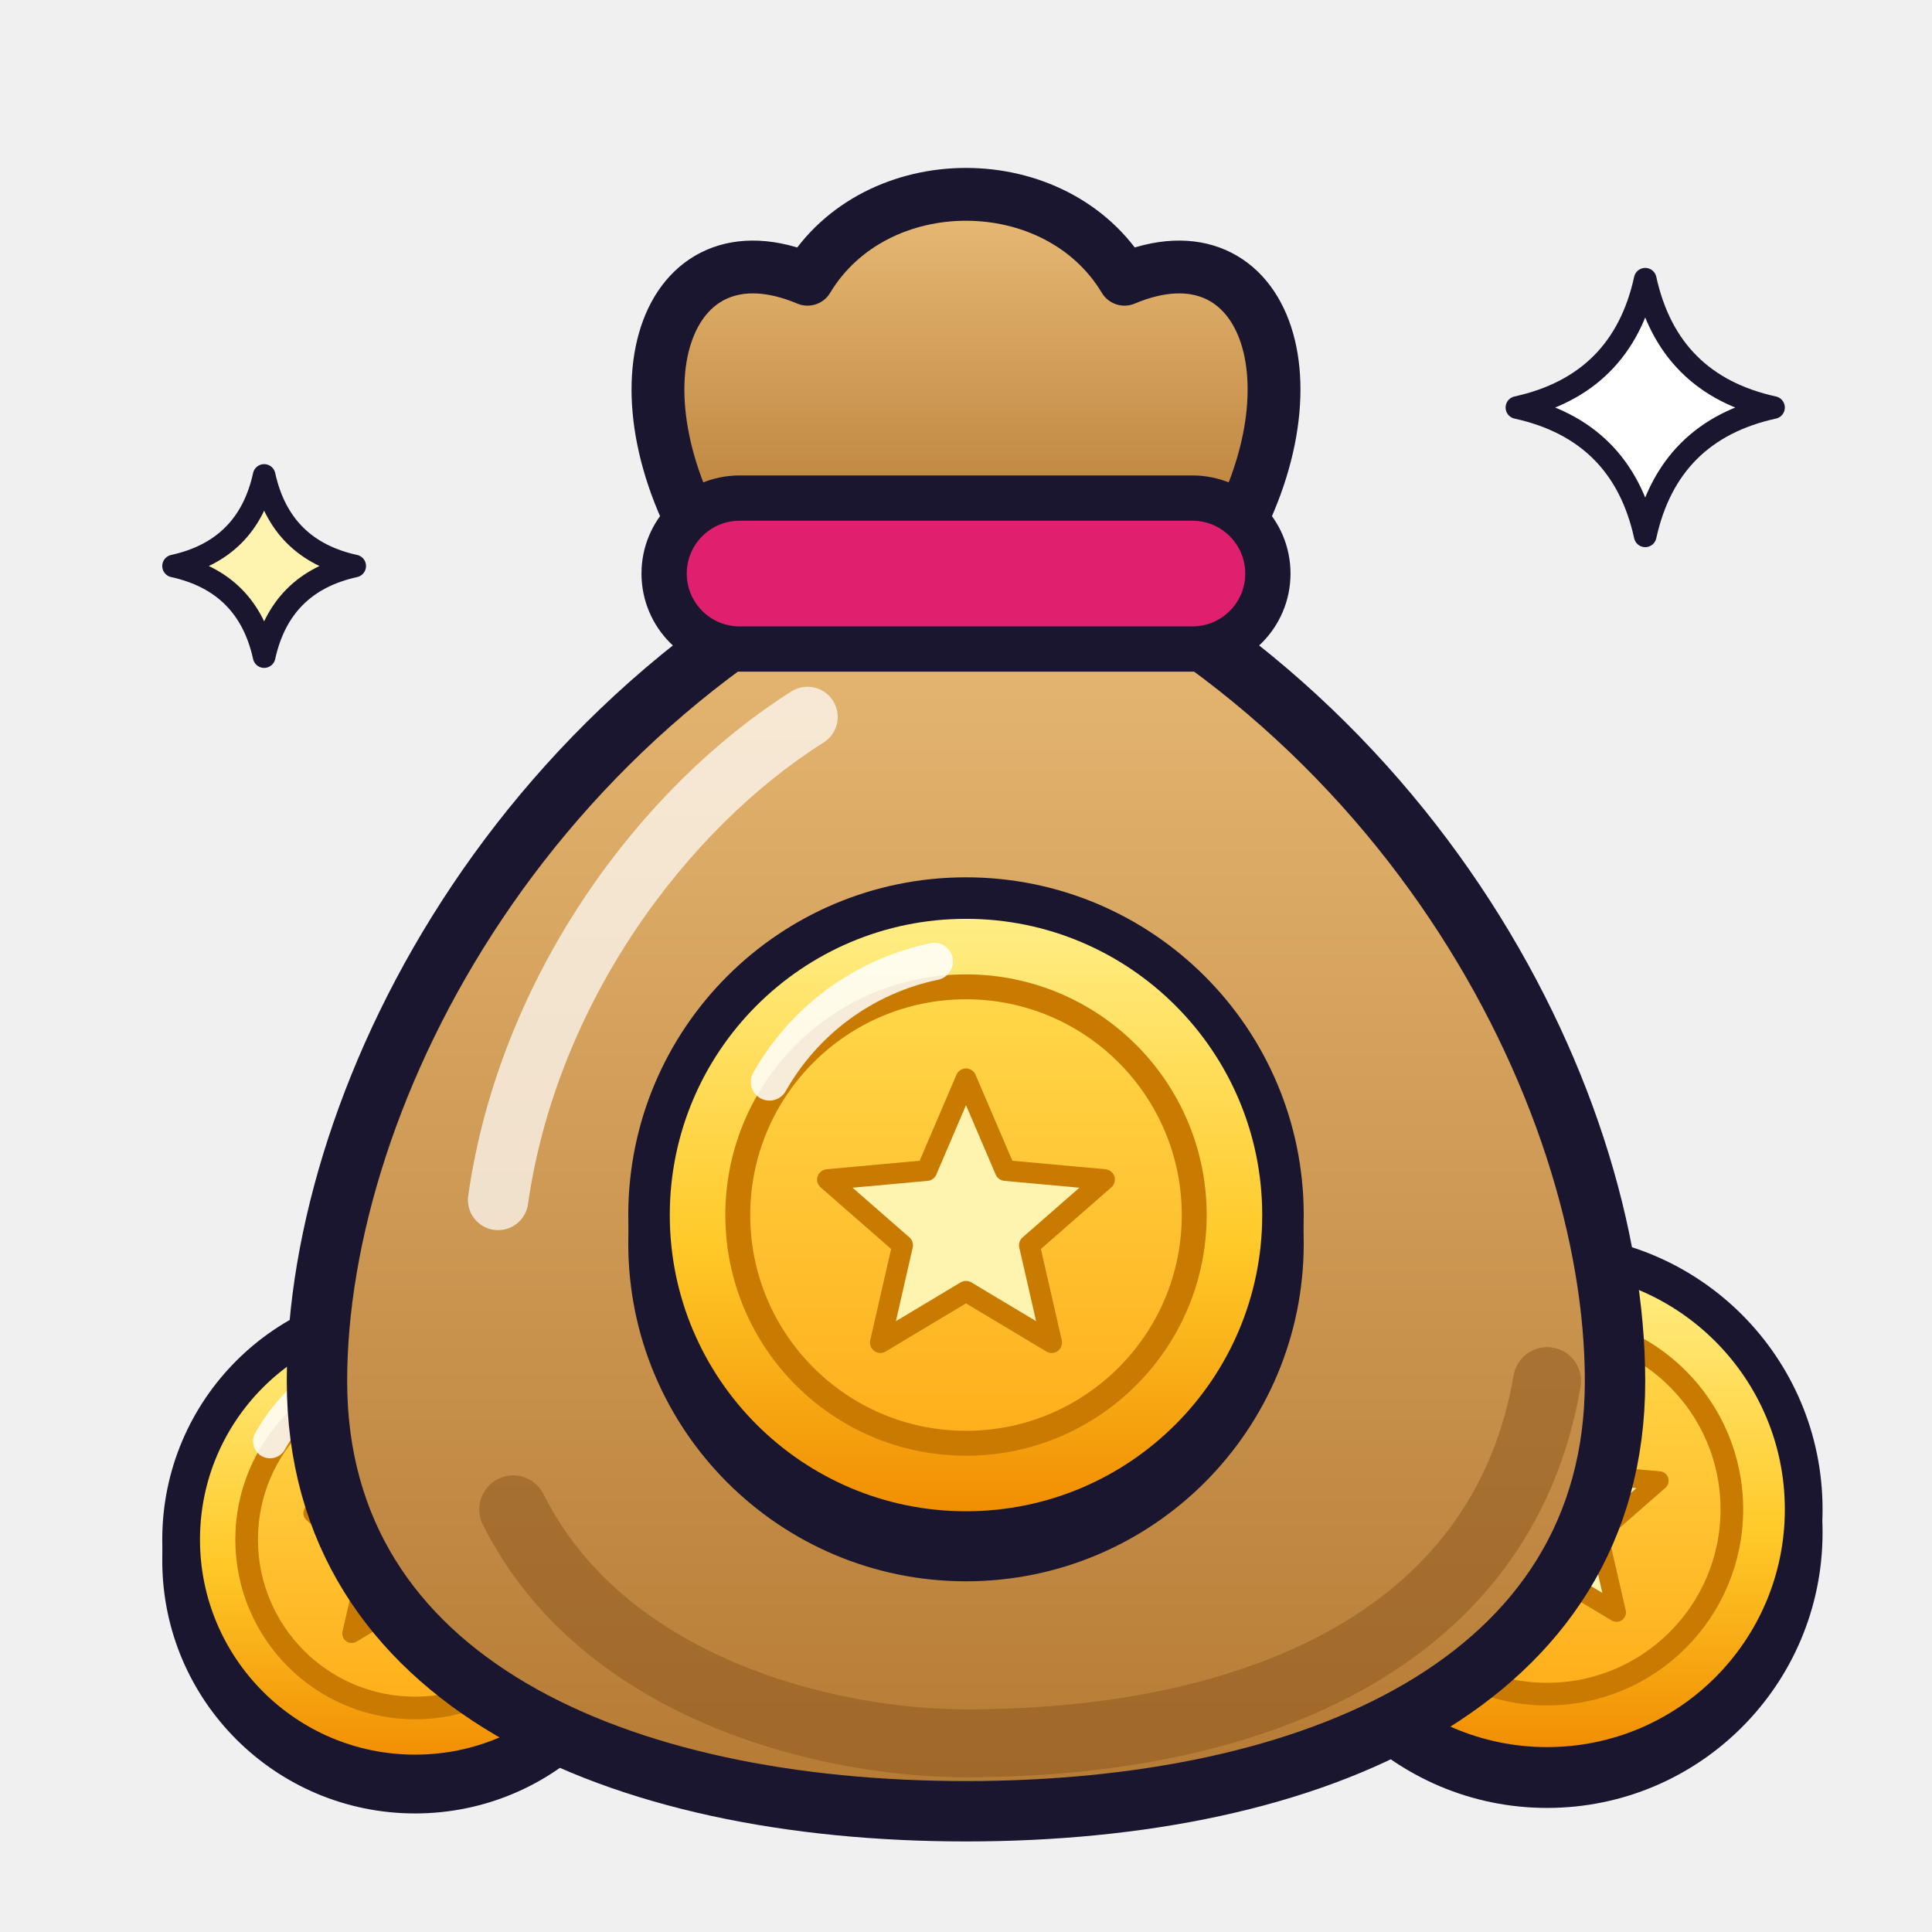
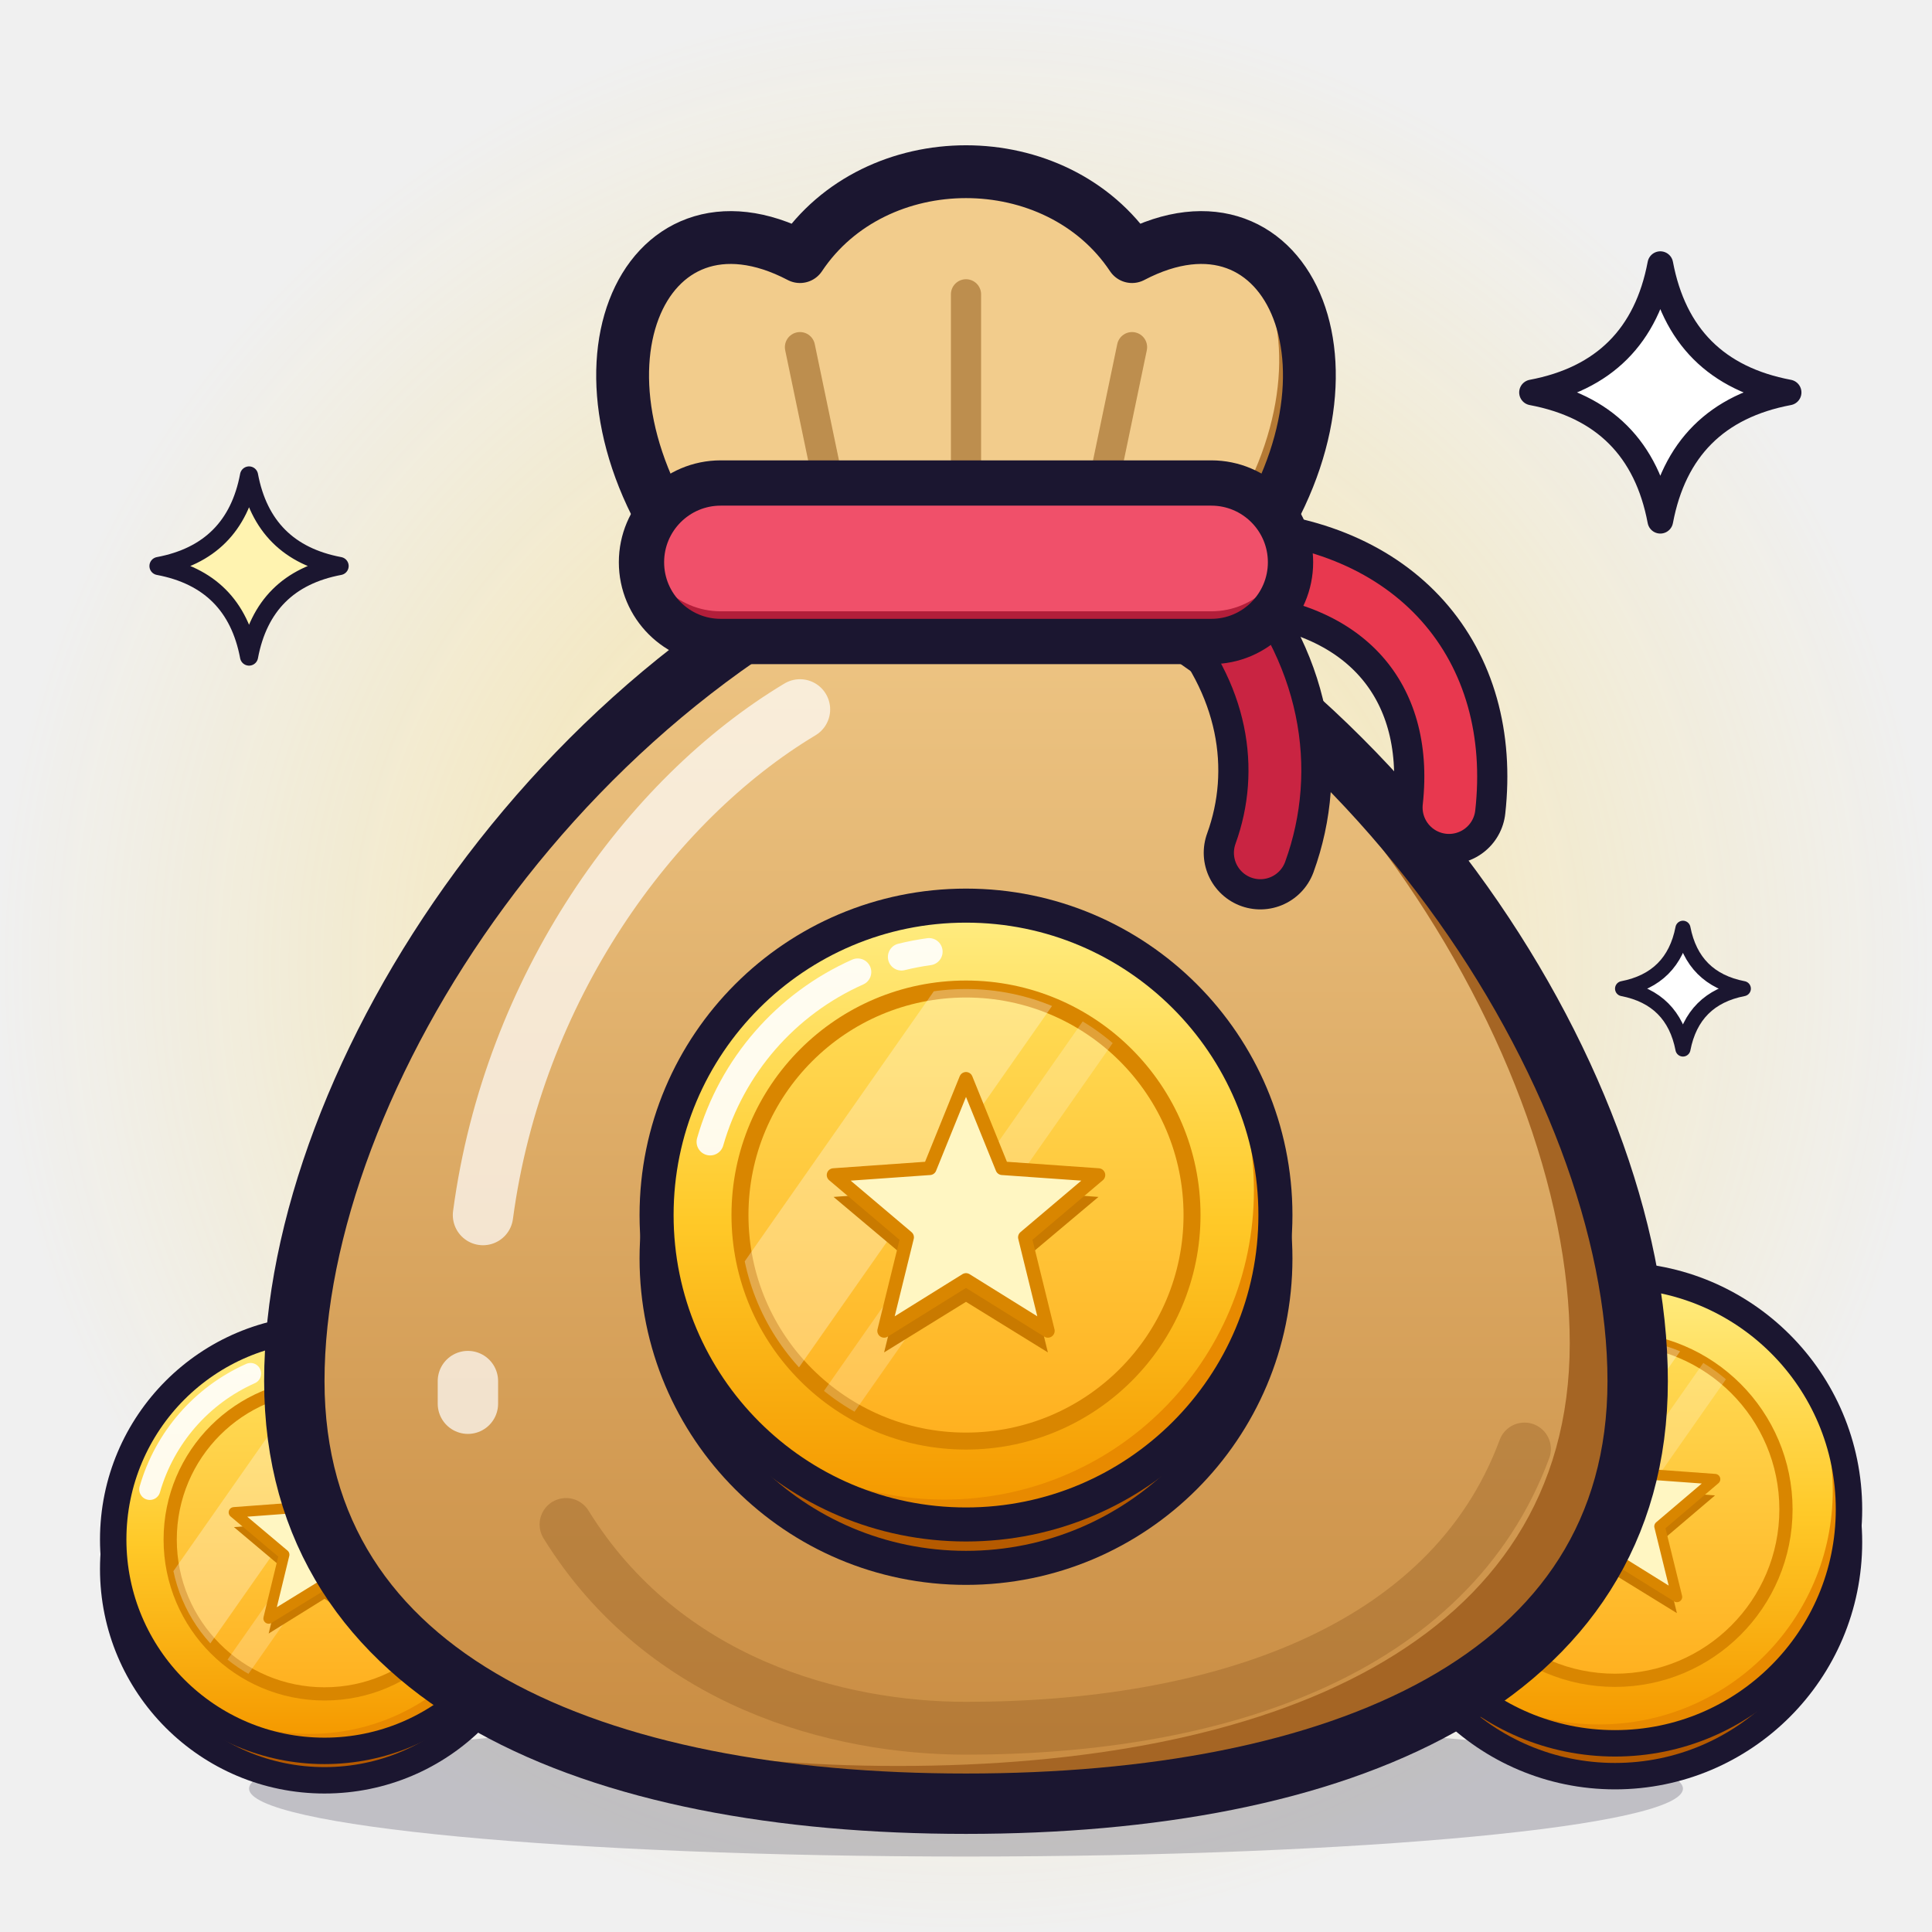
<svg xmlns="http://www.w3.org/2000/svg" width="512" height="512" viewBox="0 0 512 512" fill="none">
  <defs>
    <linearGradient id="gold" x1="0" y1="0" x2="0" y2="1">
      <stop offset="0" stop-color="#FFF08A" />
      <stop offset="0.55" stop-color="#FFC928" />
-       <stop offset="1" stop-color="#F08A00" />
+       <stop offset="1" stop-color="#F59A00" />
    </linearGradient>
    <linearGradient id="goldIn" x1="0" y1="0" x2="0" y2="1">
-       <stop offset="0" stop-color="#FFD84A" />
-       <stop offset="1" stop-color="#FFAE1A" />
-     </linearGradient>
-     <linearGradient id="bolt" x1="0" y1="0" x2="0" y2="1">
-       <stop offset="0" stop-color="#FFF7A6" />
-       <stop offset="0.5" stop-color="#FFD62E" />
-       <stop offset="1" stop-color="#FF9A1F" />
-     </linearGradient>
-     <linearGradient id="leaf" x1="0" y1="0" x2="0" y2="1">
-       <stop offset="0" stop-color="#8CF06A" />
-       <stop offset="1" stop-color="#1FA84A" />
-     </linearGradient>
-     <linearGradient id="egg" x1="0" y1="0" x2="0" y2="1">
-       <stop offset="0" stop-color="#C79BFF" />
-       <stop offset="0.6" stop-color="#8A4DF0" />
-       <stop offset="1" stop-color="#5A27B8" />
-     </linearGradient>
-     <linearGradient id="cyan" x1="0" y1="0" x2="1" y2="0">
-       <stop offset="0" stop-color="#6FE9FF" stop-opacity="0" />
-       <stop offset="1" stop-color="#6FE9FF" />
+       <stop offset="0" stop-color="#FFDC55" />
+       <stop offset="1" stop-color="#FFB01F" />
    </linearGradient>
    <linearGradient id="sack" x1="0" y1="0" x2="0" y2="1">
-       <stop offset="0" stop-color="#E9BC78" />
-       <stop offset="1" stop-color="#B57A34" />
+       <stop offset="0" stop-color="#F2CC8C" />
+       <stop offset="1" stop-color="#C98C42" />
    </linearGradient>
    <linearGradient id="wood" x1="0" y1="0" x2="0" y2="1">
-       <stop offset="0" stop-color="#D08A3C" />
-       <stop offset="1" stop-color="#8C4A18" />
-     </linearGradient>
-     <linearGradient id="glass" x1="0" y1="0" x2="0" y2="1">
-       <stop offset="0" stop-color="#F4FBFF" />
-       <stop offset="1" stop-color="#BFDDF2" />
+       <stop offset="0" stop-color="#D9924A" />
+       <stop offset="1" stop-color="#A45C22" />
    </linearGradient>
    <linearGradient id="liqLuck" x1="0" y1="0" x2="0" y2="1">
-       <stop offset="0" stop-color="#FFC04A" />
-       <stop offset="1" stop-color="#F26A12" />
+       <stop offset="0" stop-color="#FFC44D" />
+       <stop offset="1" stop-color="#F05A0E" />
    </linearGradient>
    <linearGradient id="liqSpeed" x1="0" y1="0" x2="0" y2="1">
-       <stop offset="0" stop-color="#6FD2FF" />
-       <stop offset="1" stop-color="#1F6FE8" />
+       <stop offset="0" stop-color="#74D8FF" />
+       <stop offset="1" stop-color="#1B5FE0" />
    </linearGradient>
    <linearGradient id="flame" x1="0" y1="0" x2="0" y2="1">
-       <stop offset="0" stop-color="#FFD23A" />
-       <stop offset="1" stop-color="#F0401A" />
+       <stop offset="0" stop-color="#FFB02E" />
+       <stop offset="1" stop-color="#EE3A16" />
+     </linearGradient>
+     <linearGradient id="petal" x1="0" y1="0" x2="0" y2="1">
+       <stop offset="0" stop-color="#FFE3EF" />
+       <stop offset="1" stop-color="#FF8FC0" />
    </linearGradient>
    <linearGradient id="badge" x1="0" y1="0" x2="0" y2="1">
-       <stop offset="0" stop-color="#FF6FB1" />
+       <stop offset="0" stop-color="#FF78B8" />
      <stop offset="1" stop-color="#E0206F" />
    </linearGradient>
+     <radialGradient id="glow1">
+       <stop offset="0" stop-color="#FFD23A" stop-opacity="0.45" />
+       <stop offset="0.55" stop-color="#FFD23A" stop-opacity="0.2" />
+       <stop offset="1" stop-color="#FFD23A" stop-opacity="0" />
+     </radialGradient>
+     <clipPath id="clip2">
+       <circle cx="86" cy="408" r="56" />
+     </clipPath>
+     <clipPath id="clip3">
+       <circle cx="86" cy="408" r="40.9" />
+     </clipPath>
+     <clipPath id="clip4">
+       <circle cx="428" cy="400" r="62" />
+     </clipPath>
+     <clipPath id="clip5">
+       <circle cx="428" cy="400" r="45.3" />
+     </clipPath>
+     <clipPath id="clip6">
+       <path d="M184 150 C146 100 170 46 212 68 C232 38 280 38 300 68 C342 46 366 100 328 150Z" />
+     </clipPath>
+     <clipPath id="clip7">
+       <path d="M256 138 C150 174 78 286 78 366 C78 446 158 478 256 478 C354 478 434 446 434 366 C434 286 362 174 256 138Z" />
+     </clipPath>
+     <clipPath id="clip8">
+       <rect x="170" y="128" width="172" height="42" rx="21" />
+     </clipPath>
+     <clipPath id="clip9">
+       <circle cx="256" cy="322" r="82" />
+     </clipPath>
+     <clipPath id="clip10">
+       <circle cx="256" cy="322" r="59.9" />
+     </clipPath>
  </defs>
+   <circle cx="256" cy="256" r="256" fill="url(#glow1)" />
+   <ellipse cx="256" cy="474" rx="190" ry="18" fill="#1B1630" fill-opacity="0.22" />
  <g>
-     <circle cx="110" cy="413.58" r="62" fill="#B85C00" stroke="#1B1630" stroke-width="10" />
-     <circle cx="110" cy="408" r="62" fill="url(#gold)" stroke="#1B1630" stroke-width="10" />
-     <circle cx="110" cy="408" r="44.64" fill="url(#goldIn)" stroke="#C97A00" stroke-width="6" />
-     <polygon points="110.0,381.3 117.7,399.3 137.1,401.0 122.4,413.9 126.8,432.9 110.0,422.9 93.2,432.9 97.6,413.9 82.9,401.0 102.3,399.3" fill="#FFF3B0" stroke="#C97A00" stroke-width="5" stroke-linejoin="round" />
-     <path d="M71.56 381.96 A48.36 48.36 0 0 1 103.8 358.4" stroke="#FFFFFF" stroke-opacity="0.85" stroke-width="9" stroke-linecap="round" />
+     <circle cx="86" cy="415.8" r="56" fill="#B55A00" stroke="#1B1630" stroke-width="7" stroke-linejoin="round" stroke-linecap="round" />
+     <circle cx="86" cy="408" r="56" fill="#E88A00" />
+     <g clip-path="url(#clip2)">
+       <circle cx="86" cy="408" r="56" fill="url(#gold)" transform="translate(-3.9 -4.5)" />
+     </g>
+     <circle cx="86" cy="408" r="56" fill="none" stroke="#1B1630" stroke-width="7" stroke-linejoin="round" stroke-linecap="round" />
+     <circle cx="86" cy="408" r="40.9" fill="url(#goldIn)" stroke="#D98600" stroke-width="3.5" />
+     <g clip-path="url(#clip3)">
+       <rect x="58" y="335.2" width="19" height="145.6" fill="#FFFFFF" fill-opacity="0.3" transform="rotate(35 86 408)" />
+       <rect x="83.2" y="335.2" width="6.7" height="145.6" fill="#FFFFFF" fill-opacity="0.22" transform="rotate(35 86 408)" />
+     </g>
+     <polygon points="86,387.3 92.6,403.4 110,404.7 96.7,415.9 100.8,432.9 86,423.7 71.2,432.9 75.3,415.9 62,404.7 79.4,403.4" fill="#C97A00" />
+     <polygon points="86,383.4 92.6,399.5 110,400.8 96.7,412 100.8,428.9 86,419.8 71.2,428.9 75.3,412 62,400.8 79.4,399.5" fill="#FFF6C2" stroke="#D98600" stroke-width="2.8" stroke-linejoin="round" />
+     <path d="M39.7 394.7 A48.2 48.2 0 0 1 66.4 364" stroke="#FFFFFF" stroke-opacity="0.9" stroke-width="5.6" stroke-linecap="round" stroke-linejoin="round" />
+     <path d="M74.3 361.3 A48.2 48.2 0 0 1 79.3 360.3" stroke="#FFFFFF" stroke-opacity="0.9" stroke-width="5.6" stroke-linecap="round" stroke-linejoin="round" />
  </g>
  <g>
-     <circle cx="410" cy="406.12" r="68" fill="#B85C00" stroke="#1B1630" stroke-width="10" />
-     <circle cx="410" cy="400" r="68" fill="url(#gold)" stroke="#1B1630" stroke-width="10" />
-     <circle cx="410" cy="400" r="48.96" fill="url(#goldIn)" stroke="#C97A00" stroke-width="6" />
-     <polygon points="410.0,370.8 418.4,390.5 439.7,392.4 423.6,406.5 428.4,427.3 410.0,416.3 391.6,427.3 396.4,406.5 380.3,392.4 401.6,390.5" fill="#FFF3B0" stroke="#C97A00" stroke-width="5" stroke-linejoin="round" />
-     <path d="M367.84 371.44 A53.04 53.04 0 0 1 403.2 345.6" stroke="#FFFFFF" stroke-opacity="0.85" stroke-width="9" stroke-linecap="round" />
+     <circle cx="428" cy="408.7" r="62" fill="#B55A00" stroke="#1B1630" stroke-width="7" stroke-linejoin="round" stroke-linecap="round" />
+     <circle cx="428" cy="400" r="62" fill="#E88A00" />
+     <g clip-path="url(#clip4)">
+       <circle cx="428" cy="400" r="62" fill="url(#gold)" transform="translate(-4.3 -5)" />
+     </g>
+     <circle cx="428" cy="400" r="62" fill="none" stroke="#1B1630" stroke-width="7" stroke-linejoin="round" stroke-linecap="round" />
+     <circle cx="428" cy="400" r="45.3" fill="url(#goldIn)" stroke="#D98600" stroke-width="3.5" />
+     <g clip-path="url(#clip5)">
+       <rect x="397" y="319.4" width="21.1" height="161.2" fill="#FFFFFF" fill-opacity="0.3" transform="rotate(35 428 400)" />
+       <rect x="424.9" y="319.4" width="7.4" height="161.2" fill="#FFFFFF" fill-opacity="0.22" transform="rotate(35 428 400)" />
+     </g>
+     <polygon points="428,377.1 435.3,394.9 454.5,396.3 439.8,408.8 444.4,427.5 428,417.4 411.6,427.5 416.2,408.8 401.5,396.3 420.7,394.9" fill="#C97A00" />
+     <polygon points="428,372.7 435.3,390.6 454.5,392 439.8,404.5 444.4,423.2 428,413 411.6,423.2 416.2,404.5 401.5,392 420.7,390.6" fill="#FFF6C2" stroke="#D98600" stroke-width="2.8" stroke-linejoin="round" />
+     <path d="M376.7 385.3 A53.3 53.3 0 0 1 406.3 351.3" stroke="#FFFFFF" stroke-opacity="0.9" stroke-width="5.6" stroke-linecap="round" stroke-linejoin="round" />
+     <path d="M415.1 348.3 A53.3 53.3 0 0 1 420.6 347.2" stroke="#FFFFFF" stroke-opacity="0.9" stroke-width="5.6" stroke-linecap="round" stroke-linejoin="round" />
  </g>
-   <path d="M190 150 C160 104 176 58 214 74 C232 44 280 44 298 74 C336 58 352 104 322 150Z" fill="url(#sack)" stroke="#1B1630" stroke-width="14" stroke-linejoin="round" stroke-linecap="round" />
-   <path d="M256 136 C140 180 84 290 84 366 C84 446 164 480 256 480 C348 480 428 446 428 366 C428 290 372 180 256 136Z" fill="url(#sack)" stroke="#1B1630" stroke-width="16" stroke-linejoin="round" stroke-linecap="round" />
-   <path d="M136 400 C160 448 220 462 256 462 C330 462 398 436 410 366" stroke="#8F5A20" stroke-opacity="0.55" stroke-width="18" stroke-linecap="round" />
-   <path d="M132 318 C140 262 176 214 214 190" stroke="#FFFFFF" stroke-opacity="0.7" stroke-width="16" stroke-linecap="round" />
-   <rect x="176" y="132" width="160" height="40" rx="20" fill="#E0206F" stroke="#1B1630" stroke-width="12" stroke-linejoin="round" stroke-linecap="round" />
+   <path d="M184 150 C146 100 170 46 212 68 C232 38 280 38 300 68 C342 46 366 100 328 150Z" fill="#B57A34" />
+   <g clip-path="url(#clip6)">
+     <path d="M184 150 C146 100 170 46 212 68 C232 38 280 38 300 68 C342 46 366 100 328 150Z" fill="#F2CC8C" transform="translate(-8 -4)" />
+     <path d="M222 140 L212 92 M256 142 L256 78 M290 140 L300 92" stroke="#9A6426" stroke-opacity="0.6" stroke-width="8" stroke-linecap="round" stroke-linejoin="round" />
+   </g>
+   <path d="M184 150 C146 100 170 46 212 68 C232 38 280 38 300 68 C342 46 366 100 328 150Z" fill="none" stroke="#1B1630" stroke-width="14" stroke-linejoin="round" stroke-linecap="round" />
+   <path d="M256 138 C150 174 78 286 78 366 C78 446 158 478 256 478 C354 478 434 446 434 366 C434 286 362 174 256 138Z" fill="#A56524" />
+   <g clip-path="url(#clip7)">
+     <path d="M256 138 C150 174 78 286 78 366 C78 446 158 478 256 478 C354 478 434 446 434 366 C434 286 362 174 256 138Z" fill="url(#sack)" transform="translate(-18 -10)" />
+     <path d="M150 404 C176 446 222 458 256 458 C322 458 384 438 404 384" stroke="#8F5A20" stroke-opacity="0.35" stroke-width="14" stroke-linecap="round" stroke-linejoin="round" />
+     <path d="M128 322 C136 262 172 212 212 188" stroke="#FFFFFF" stroke-opacity="0.7" stroke-width="16" stroke-linecap="round" stroke-linejoin="round" />
+     <path d="M124 366 L124 372" stroke="#FFFFFF" stroke-opacity="0.7" stroke-width="16" stroke-linecap="round" stroke-linejoin="round" />
+   </g>
+   <path d="M256 138 C150 174 78 286 78 366 C78 446 158 478 256 478 C354 478 434 446 434 366 C434 286 362 174 256 138Z" fill="none" stroke="#1B1630" stroke-width="16" stroke-linejoin="round" stroke-linecap="round" />
+   <path d="M326 150 C366 152 388 178 384 214" stroke="#1B1630" stroke-opacity="1" stroke-width="30" stroke-linecap="round" stroke-linejoin="round" />
+   <path d="M326 150 C366 152 388 178 384 214" stroke="#E8384F" stroke-opacity="1" stroke-width="14" stroke-linecap="round" stroke-linejoin="round" />
+   <path d="M318 156 C338 178 342 204 334 226" stroke="#1B1630" stroke-opacity="1" stroke-width="30" stroke-linecap="round" stroke-linejoin="round" />
+   <path d="M318 156 C338 178 342 204 334 226" stroke="#C92442" stroke-opacity="1" stroke-width="14" stroke-linecap="round" stroke-linejoin="round" />
+   <rect x="170" y="128" width="172" height="42" rx="21" fill="#B31E3A" />
+   <g clip-path="url(#clip8)">
+     <rect x="170" y="128" width="172" height="42" rx="21" fill="#F0506A" transform="translate(0 -8)" />
+   </g>
+   <rect x="170" y="128" width="172" height="42" rx="21" fill="none" stroke="#1B1630" stroke-width="12" stroke-linejoin="round" stroke-linecap="round" />
  <g>
-     <circle cx="256" cy="329.56" r="84" fill="#B85C00" stroke="#1B1630" stroke-width="11" />
-     <circle cx="256" cy="322" r="84" fill="url(#gold)" stroke="#1B1630" stroke-width="11" />
-     <circle cx="256" cy="322" r="60.48" fill="url(#goldIn)" stroke="#C97A00" stroke-width="6.6" />
-     <polygon points="256.0,285.9 266.4,310.2 292.7,312.6 272.8,330.0 278.7,355.8 256.0,342.2 233.3,355.8 239.2,330.0 219.3,312.6 245.6,310.2" fill="#FFF3B0" stroke="#C97A00" stroke-width="5.5" stroke-linejoin="round" />
-     <path d="M203.92 286.72 A65.52 65.52 0 0 1 247.6 254.8" stroke="#FFFFFF" stroke-opacity="0.85" stroke-width="9.9" stroke-linecap="round" />
+     <circle cx="256" cy="333.5" r="82" fill="#B55A00" stroke="#1B1630" stroke-width="9.02" stroke-linejoin="round" stroke-linecap="round" />
+     <circle cx="256" cy="322" r="82" fill="#E88A00" />
+     <g clip-path="url(#clip9)">
+       <circle cx="256" cy="322" r="82" fill="url(#gold)" transform="translate(-5.7 -6.6)" />
+     </g>
+     <circle cx="256" cy="322" r="82" fill="none" stroke="#1B1630" stroke-width="9.02" stroke-linejoin="round" stroke-linecap="round" />
+     <circle cx="256" cy="322" r="59.9" fill="url(#goldIn)" stroke="#D98600" stroke-width="4.5" />
+     <g clip-path="url(#clip10)">
+       <rect x="215" y="215.4" width="27.9" height="213.2" fill="#FFFFFF" fill-opacity="0.3" transform="rotate(35 256 322)" />
+       <rect x="251.9" y="215.4" width="9.8" height="213.2" fill="#FFFFFF" fill-opacity="0.22" transform="rotate(35 256 322)" />
+     </g>
+     <polygon points="256,291.7 265.6,315.3 291.1,317.2 271.6,333.6 277.7,358.4 256,345 234.3,358.4 240.4,333.6 220.9,317.2 246.4,315.3" fill="#C97A00" />
+     <polygon points="256,285.9 265.6,309.6 291.1,311.4 271.6,327.9 277.7,352.7 256,339.2 234.3,352.7 240.4,327.9 220.9,311.4 246.4,309.6" fill="#FFF6C2" stroke="#D98600" stroke-width="3.6" stroke-linejoin="round" />
+     <path d="M188.2 302.6 A70.5 70.5 0 0 1 227.3 257.6" stroke="#FFFFFF" stroke-opacity="0.9" stroke-width="7.2" stroke-linecap="round" stroke-linejoin="round" />
+     <path d="M238.9 253.6 A70.5 70.5 0 0 1 246.2 252.2" stroke="#FFFFFF" stroke-opacity="0.9" stroke-width="7.2" stroke-linecap="round" stroke-linejoin="round" />
  </g>
-   <path d="M436 74 Q442.12 101.88 470 108 Q442.12 114.12 436 142 Q429.88 114.12 402 108 Q429.88 101.88 436 74Z" fill="#FFFFFF" stroke="#1B1630" stroke-width="6" stroke-linejoin="round" />
-   <path d="M70 126 Q74.32 145.68 94 150 Q74.32 154.32 70 174 Q65.68 154.32 46 150 Q65.68 145.68 70 126Z" fill="#FFF3B0" stroke="#1B1630" stroke-width="6" stroke-linejoin="round" />
+   <path d="M440 70 Q445.4 98.6 474 104 Q445.4 109.4 440 138 Q434.6 109.4 406 104 Q434.6 98.6 440 70Z" fill="#FFFFFF" stroke="#1B1630" stroke-width="6.8" stroke-linejoin="round" />
+   <path d="M66 126 Q69.8 146.2 90 150 Q69.8 153.8 66 174 Q62.2 153.8 42 150 Q62.2 146.2 66 126Z" fill="#FFF3B0" stroke="#1B1630" stroke-width="4.8" stroke-linejoin="round" />
+   <path d="M446 246 Q448.6 259.4 462 262 Q448.6 264.6 446 278 Q443.4 264.6 430 262 Q443.4 259.4 446 246Z" fill="#FFFFFF" stroke="#1B1630" stroke-width="4" stroke-linejoin="round" />
</svg>
